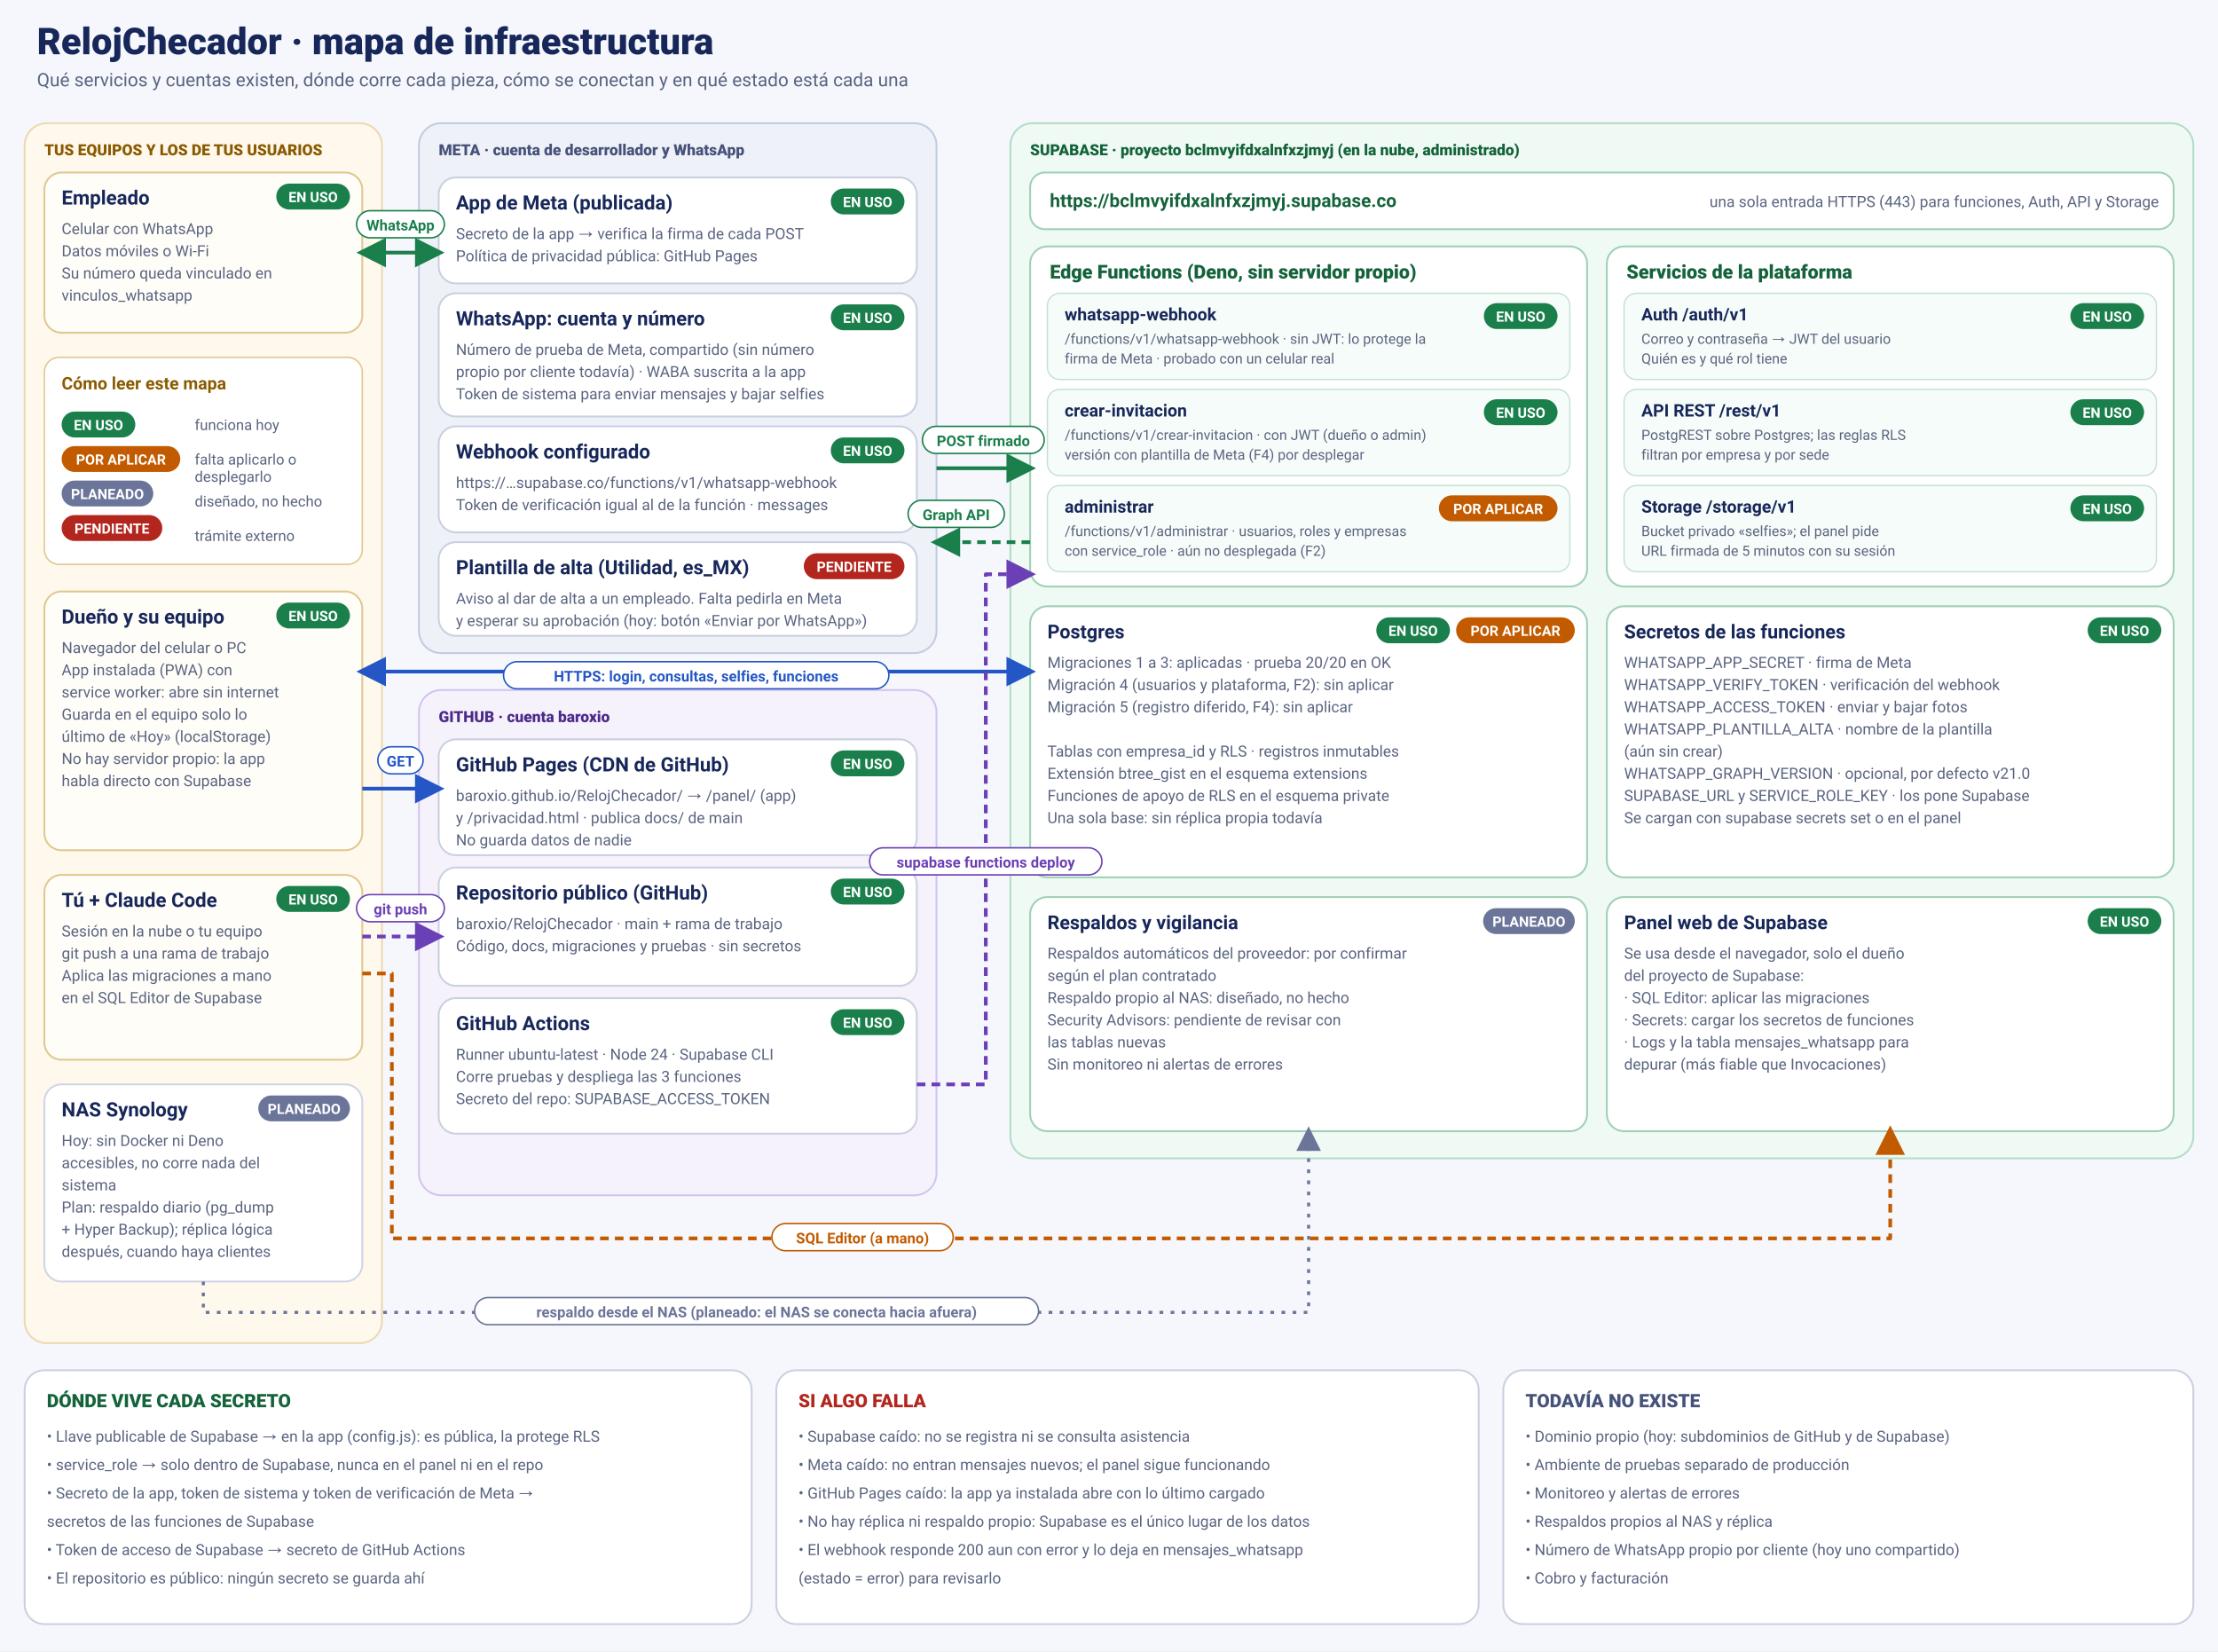
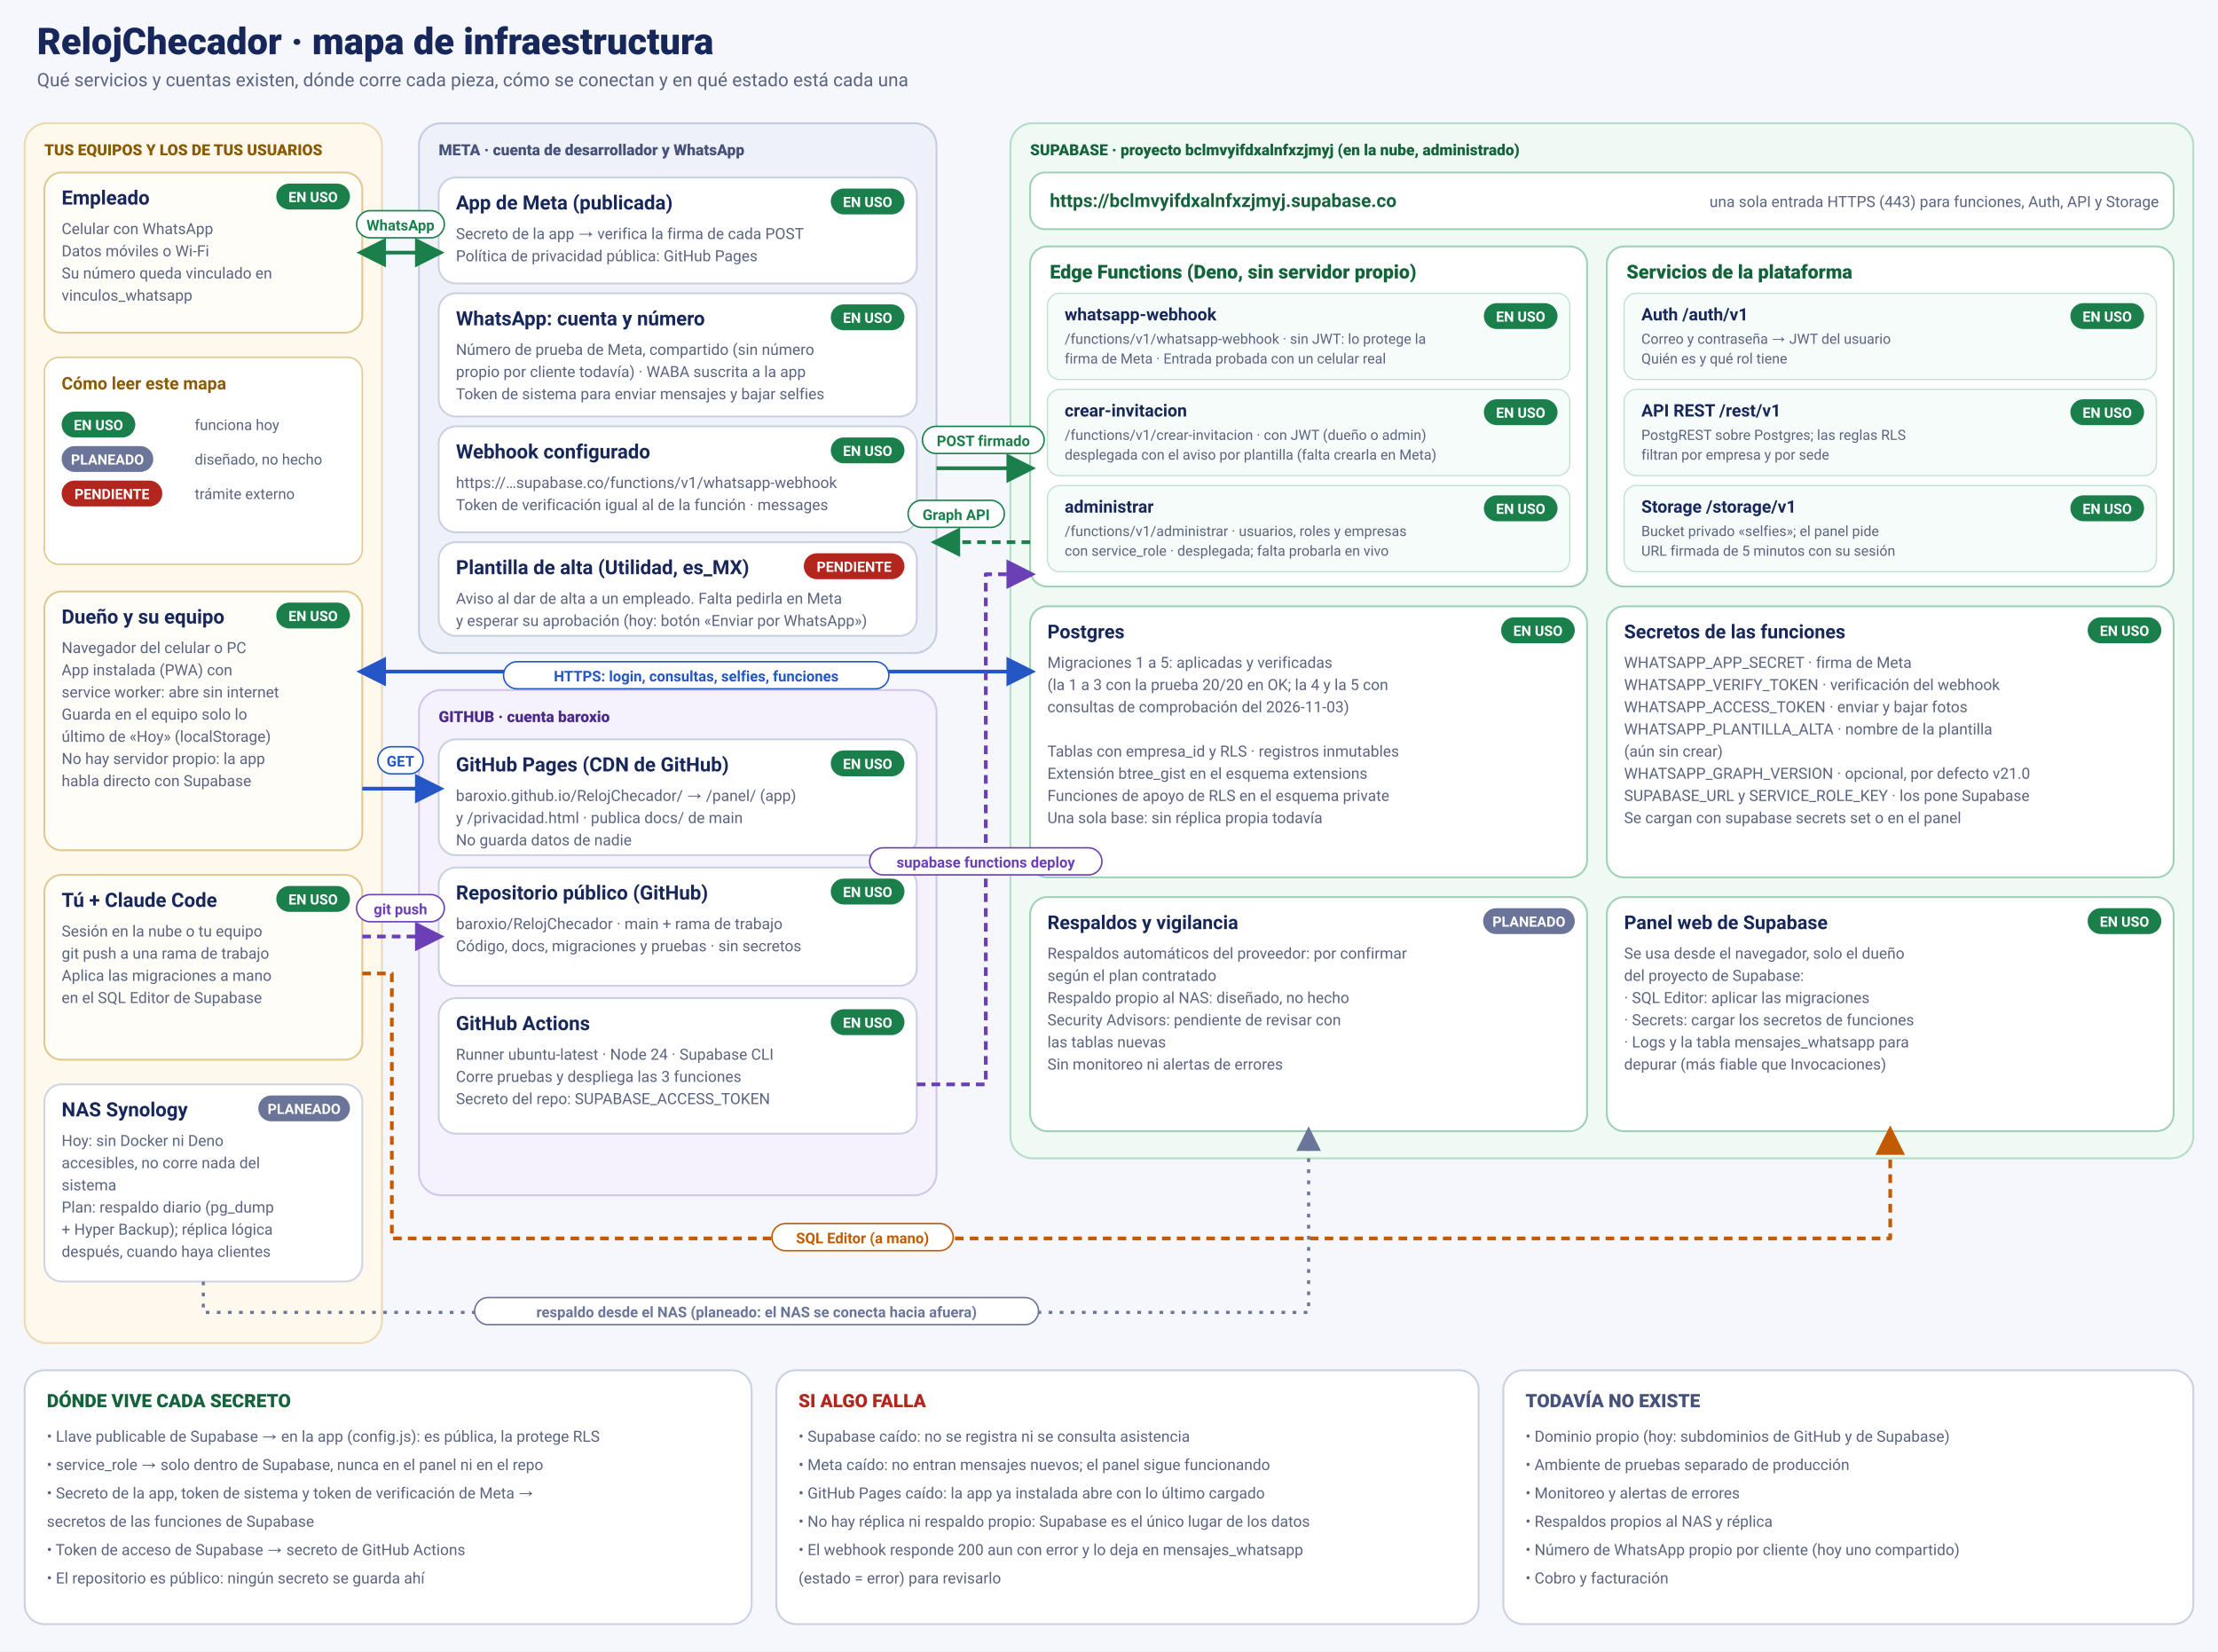
<svg xmlns="http://www.w3.org/2000/svg" viewBox="0 0 1800 1340" width="1800" height="1340" font-family="system-ui,-apple-system,Segoe UI,Roboto,Helvetica,Arial,sans-serif">
  <defs>
    <marker id="f-1a7f4b" viewBox="0 0 10 10" refX="8" refY="5" markerWidth="8" markerHeight="8" orient="auto">
      <path d="M0,0 L10,5 L0,10 z" fill="#1a7f4b" />
    </marker>
    <marker id="s-1a7f4b" viewBox="0 0 10 10" refX="2" refY="5" markerWidth="8" markerHeight="8" orient="auto">
      <path d="M10,0 L0,5 L10,10 z" fill="#1a7f4b" />
    </marker>
    <marker id="f-2457c5" viewBox="0 0 10 10" refX="8" refY="5" markerWidth="8" markerHeight="8" orient="auto">
      <path d="M0,0 L10,5 L0,10 z" fill="#2457c5" />
    </marker>
    <marker id="s-2457c5" viewBox="0 0 10 10" refX="2" refY="5" markerWidth="8" markerHeight="8" orient="auto">
      <path d="M10,0 L0,5 L10,10 z" fill="#2457c5" />
    </marker>
    <marker id="f-c25b00" viewBox="0 0 10 10" refX="8" refY="5" markerWidth="8" markerHeight="8" orient="auto">
      <path d="M0,0 L10,5 L0,10 z" fill="#c25b00" />
    </marker>
    <marker id="s-c25b00" viewBox="0 0 10 10" refX="2" refY="5" markerWidth="8" markerHeight="8" orient="auto">
      <path d="M10,0 L0,5 L10,10 z" fill="#c25b00" />
    </marker>
    <marker id="f-6b3fb5" viewBox="0 0 10 10" refX="8" refY="5" markerWidth="8" markerHeight="8" orient="auto">
      <path d="M0,0 L10,5 L0,10 z" fill="#6b3fb5" />
    </marker>
    <marker id="s-6b3fb5" viewBox="0 0 10 10" refX="2" refY="5" markerWidth="8" markerHeight="8" orient="auto">
      <path d="M10,0 L0,5 L10,10 z" fill="#6b3fb5" />
    </marker>
    <marker id="f-6b7599" viewBox="0 0 10 10" refX="8" refY="5" markerWidth="8" markerHeight="8" orient="auto">
      <path d="M0,0 L10,5 L0,10 z" fill="#6b7599" />
    </marker>
    <marker id="s-6b7599" viewBox="0 0 10 10" refX="2" refY="5" markerWidth="8" markerHeight="8" orient="auto">
      <path d="M10,0 L0,5 L10,10 z" fill="#6b7599" />
    </marker>
  </defs>
  <rect width="1800" height="1340" fill="#f5f7fc" />
  <text x="30" y="44" font-size="30" font-weight="800" fill="#17275a" text-anchor="start">RelojChecador · mapa de infraestructura</text>
  <text x="30" y="70" font-size="15" font-weight="400" fill="#5a6480" text-anchor="start">Qué servicios y cuentas existen, dónde corre cada pieza, cómo se conectan y en qué estado está cada una</text>
  <rect x="20" y="100" width="290" height="990" rx="18" fill="#fff8ec" stroke="#ecd9b0" stroke-width="1.5" />
  <text x="36" y="126" font-size="12.5" font-weight="800" fill="#8a5a00" text-anchor="start">TUS EQUIPOS Y LOS DE TUS USUARIOS</text>
  <rect x="340" y="100" width="420" height="430" rx="18" fill="#eef1f7" stroke="#c3cbe0" stroke-width="1.5" />
  <text x="356" y="126" font-size="12.5" font-weight="800" fill="#46527a" text-anchor="start">META  ·  cuenta de desarrollador y WhatsApp</text>
  <rect x="340" y="560" width="420" height="410" rx="18" fill="#f6f2fc" stroke="#d3c4ee" stroke-width="1.5" />
  <text x="356" y="586" font-size="12.5" font-weight="800" fill="#4c2a8a" text-anchor="start">GITHUB  ·  cuenta baroxio</text>
  <rect x="820" y="100" width="960" height="840" rx="18" fill="#effaf4" stroke="#b4dcc6" stroke-width="1.5" />
  <text x="836" y="126" font-size="12.5" font-weight="800" fill="#14633b" text-anchor="start">SUPABASE  ·  proyecto bclmvyifdxalnfxzjmyj (en la nube, administrado)</text>
  <rect x="36" y="140" width="258" height="130" rx="14" fill="#fffdf8" stroke="#e0c88f" stroke-width="1.5" />
  <text x="50" y="166" font-size="16" font-weight="700" fill="#17275a" text-anchor="start">Empleado</text>
  <rect x="224.2" y="149" width="59.8" height="21" rx="10.5" fill="#1a7f4b" />
  <text x="254.1" y="164" font-size="11.5" font-weight="700" fill="#fff" text-anchor="middle">EN USO</text>
  <text x="50" y="190" font-size="12.5" font-weight="400" fill="#5a6480" text-anchor="start">Celular con WhatsApp</text>
  <text x="50" y="208" font-size="12.5" font-weight="400" fill="#5a6480" text-anchor="start">Datos móviles o Wi-Fi</text>
  <text x="50" y="226" font-size="12.5" font-weight="400" fill="#5a6480" text-anchor="start">Su número queda vinculado en</text>
  <text x="50" y="244" font-size="12.5" font-weight="400" fill="#5a6480" text-anchor="start">vinculos_whatsapp</text>
  <rect x="36" y="290" width="258" height="168" rx="12" fill="#fff" stroke="#e0c88f" stroke-width="1.2" />
  <text x="50" y="316" font-size="14" font-weight="700" fill="#8a5a00" text-anchor="start">Cómo leer este mapa</text>
  <rect x="50" y="334" width="59.8" height="21" rx="10.5" fill="#1a7f4b" />
  <text x="79.9" y="349" font-size="11.5" font-weight="700" fill="#fff" text-anchor="middle">EN USO</text>
-   <rect x="50" y="362" width="96.3" height="21" rx="10.5" fill="#c25b00" />
-   <text x="98.15" y="377" font-size="11.5" font-weight="700" fill="#fff" text-anchor="middle">POR APLICAR</text>
-   <rect x="50" y="390" width="74.4" height="21" rx="10.5" fill="#6b7599" />
-   <text x="87.2" y="405" font-size="11.5" font-weight="700" fill="#fff" text-anchor="middle">PLANEADO</text>
-   <rect x="50" y="418" width="81.7" height="21" rx="10.5" fill="#b3261e" />
-   <text x="90.85" y="433" font-size="11.5" font-weight="700" fill="#fff" text-anchor="middle">PENDIENTE</text>
+   <rect x="50" y="362" width="74.4" height="21" rx="10.5" fill="#6b7599" />
+   <text x="87.2" y="377" font-size="11.5" font-weight="700" fill="#fff" text-anchor="middle">PLANEADO</text>
+   <rect x="50" y="390" width="81.7" height="21" rx="10.5" fill="#b3261e" />
+   <text x="90.85" y="405" font-size="11.5" font-weight="700" fill="#fff" text-anchor="middle">PENDIENTE</text>
  <text x="154" y="349" font-size="1" font-weight="400" fill="#17275a" text-anchor="start" />
  <text x="154" y="377" font-size="1" font-weight="400" fill="#17275a" text-anchor="start" />
  <text x="154" y="405" font-size="1" font-weight="400" fill="#17275a" text-anchor="start" />
  <text x="154" y="433" font-size="1" font-weight="400" fill="#17275a" text-anchor="start" />
  <text x="158" y="349" font-size="12" font-weight="400" fill="#5a6480" text-anchor="start">funciona hoy</text>
-   <text x="158" y="377" font-size="12" font-weight="400" fill="#5a6480" text-anchor="start">falta aplicarlo o</text>
-   <text x="158" y="391" font-size="12" font-weight="400" fill="#5a6480" text-anchor="start">desplegarlo</text>
-   <text x="158" y="411" font-size="12" font-weight="400" fill="#5a6480" text-anchor="start">diseñado, no hecho</text>
-   <text x="158" y="439" font-size="12" font-weight="400" fill="#5a6480" text-anchor="start">trámite externo</text>
+   <text x="158" y="377" font-size="12" font-weight="400" fill="#5a6480" text-anchor="start">diseñado, no hecho</text>
+   <text x="158" y="405" font-size="12" font-weight="400" fill="#5a6480" text-anchor="start">trámite externo</text>
  <rect x="36" y="480" width="258" height="210" rx="14" fill="#fffdf8" stroke="#e0c88f" stroke-width="1.5" />
  <text x="50" y="506" font-size="16" font-weight="700" fill="#17275a" text-anchor="start">Dueño y su equipo</text>
  <rect x="224.2" y="489" width="59.8" height="21" rx="10.5" fill="#1a7f4b" />
  <text x="254.1" y="504" font-size="11.5" font-weight="700" fill="#fff" text-anchor="middle">EN USO</text>
  <text x="50" y="530" font-size="12.5" font-weight="400" fill="#5a6480" text-anchor="start">Navegador del celular o PC</text>
  <text x="50" y="548" font-size="12.5" font-weight="400" fill="#5a6480" text-anchor="start">App instalada (PWA) con</text>
  <text x="50" y="566" font-size="12.5" font-weight="400" fill="#5a6480" text-anchor="start">service worker: abre sin internet</text>
  <text x="50" y="584" font-size="12.5" font-weight="400" fill="#5a6480" text-anchor="start">Guarda en el equipo solo lo</text>
  <text x="50" y="602" font-size="12.5" font-weight="400" fill="#5a6480" text-anchor="start">último de «Hoy» (localStorage)</text>
  <text x="50" y="620" font-size="12.5" font-weight="400" fill="#5a6480" text-anchor="start">No hay servidor propio: la app</text>
  <text x="50" y="638" font-size="12.5" font-weight="400" fill="#5a6480" text-anchor="start">habla directo con Supabase</text>
  <rect x="36" y="710" width="258" height="150" rx="14" fill="#fffdf8" stroke="#e0c88f" stroke-width="1.5" />
  <text x="50" y="736" font-size="16" font-weight="700" fill="#17275a" text-anchor="start">Tú + Claude Code</text>
  <rect x="224.2" y="719" width="59.8" height="21" rx="10.5" fill="#1a7f4b" />
  <text x="254.1" y="734" font-size="11.5" font-weight="700" fill="#fff" text-anchor="middle">EN USO</text>
  <text x="50" y="760" font-size="12.5" font-weight="400" fill="#5a6480" text-anchor="start">Sesión en la nube o tu equipo</text>
  <text x="50" y="778" font-size="12.5" font-weight="400" fill="#5a6480" text-anchor="start">git push a una rama de trabajo</text>
  <text x="50" y="796" font-size="12.5" font-weight="400" fill="#5a6480" text-anchor="start">Aplica las migraciones a mano</text>
  <text x="50" y="814" font-size="12.5" font-weight="400" fill="#5a6480" text-anchor="start">en el SQL Editor de Supabase</text>
  <rect x="36" y="880" width="258" height="160" rx="14" fill="#fff" stroke="#cfd5e6" stroke-width="1.5" />
  <text x="50" y="906" font-size="16" font-weight="700" fill="#17275a" text-anchor="start">NAS Synology</text>
  <rect x="209.6" y="889" width="74.4" height="21" rx="10.5" fill="#6b7599" />
  <text x="246.8" y="904" font-size="11.5" font-weight="700" fill="#fff" text-anchor="middle">PLANEADO</text>
  <text x="50" y="930" font-size="12.5" font-weight="400" fill="#5a6480" text-anchor="start">Hoy: sin Docker ni Deno</text>
  <text x="50" y="948" font-size="12.5" font-weight="400" fill="#5a6480" text-anchor="start">accesibles, no corre nada del</text>
  <text x="50" y="966" font-size="12.5" font-weight="400" fill="#5a6480" text-anchor="start">sistema</text>
  <text x="50" y="984" font-size="12.5" font-weight="400" fill="#5a6480" text-anchor="start">Plan: respaldo diario (pg_dump</text>
  <text x="50" y="1002" font-size="12.5" font-weight="400" fill="#5a6480" text-anchor="start">+ Hyper Backup); réplica lógica</text>
  <text x="50" y="1020" font-size="12.5" font-weight="400" fill="#5a6480" text-anchor="start">después, cuando haya clientes</text>
  <rect x="356" y="144" width="388" height="86" rx="14" fill="#fff" stroke="#c9d0e0" stroke-width="1.5" />
  <text x="370" y="170" font-size="16" font-weight="700" fill="#17275a" text-anchor="start">App de Meta (publicada)</text>
  <rect x="674.2" y="153" width="59.8" height="21" rx="10.5" fill="#1a7f4b" />
  <text x="704.1" y="168" font-size="11.5" font-weight="700" fill="#fff" text-anchor="middle">EN USO</text>
  <text x="370" y="194" font-size="12.5" font-weight="400" fill="#5a6480" text-anchor="start">Secreto de la app → verifica la firma de cada POST</text>
  <text x="370" y="212" font-size="12.5" font-weight="400" fill="#5a6480" text-anchor="start">Política de privacidad pública: GitHub Pages</text>
  <rect x="356" y="238" width="388" height="100" rx="14" fill="#fff" stroke="#c9d0e0" stroke-width="1.5" />
  <text x="370" y="264" font-size="16" font-weight="700" fill="#17275a" text-anchor="start">WhatsApp: cuenta y número</text>
  <rect x="674.2" y="247" width="59.8" height="21" rx="10.5" fill="#1a7f4b" />
  <text x="704.1" y="262" font-size="11.5" font-weight="700" fill="#fff" text-anchor="middle">EN USO</text>
  <text x="370" y="288" font-size="12.5" font-weight="400" fill="#5a6480" text-anchor="start">Número de prueba de Meta, compartido (sin número</text>
  <text x="370" y="306" font-size="12.5" font-weight="400" fill="#5a6480" text-anchor="start">propio por cliente todavía) · WABA suscrita a la app</text>
  <text x="370" y="324" font-size="12.5" font-weight="400" fill="#5a6480" text-anchor="start">Token de sistema para enviar mensajes y bajar selfies</text>
  <rect x="356" y="346" width="388" height="86" rx="14" fill="#fff" stroke="#c9d0e0" stroke-width="1.5" />
  <text x="370" y="372" font-size="16" font-weight="700" fill="#17275a" text-anchor="start">Webhook configurado</text>
  <rect x="674.2" y="355" width="59.8" height="21" rx="10.5" fill="#1a7f4b" />
  <text x="704.1" y="370" font-size="11.5" font-weight="700" fill="#fff" text-anchor="middle">EN USO</text>
  <text x="370" y="396" font-size="12.5" font-weight="400" fill="#5a6480" text-anchor="start">https://…supabase.co/functions/v1/whatsapp-webhook</text>
  <text x="370" y="414" font-size="12.5" font-weight="400" fill="#5a6480" text-anchor="start">Token de verificación igual al de la función · messages</text>
  <rect x="356" y="440" width="388" height="76" rx="14" fill="#fff" stroke="#c9d0e0" stroke-width="1.5" />
  <text x="370" y="466" font-size="16" font-weight="700" fill="#17275a" text-anchor="start">Plantilla de alta (Utilidad, es_MX)</text>
  <rect x="652.3" y="449" width="81.7" height="21" rx="10.5" fill="#b3261e" />
  <text x="693.15" y="464" font-size="11.5" font-weight="700" fill="#fff" text-anchor="middle">PENDIENTE</text>
  <text x="370" y="490" font-size="12.5" font-weight="400" fill="#5a6480" text-anchor="start">Aviso al dar de alta a un empleado. Falta pedirla en Meta</text>
  <text x="370" y="508" font-size="12.5" font-weight="400" fill="#5a6480" text-anchor="start">y esperar su aprobación (hoy: botón «Enviar por WhatsApp»)</text>
  <rect x="356" y="600" width="388" height="94" rx="14" fill="#fff" stroke="#c9d0e0" stroke-width="1.5" />
  <text x="370" y="626" font-size="16" font-weight="700" fill="#17275a" text-anchor="start">GitHub Pages (CDN de GitHub)</text>
  <rect x="674.2" y="609" width="59.8" height="21" rx="10.5" fill="#1a7f4b" />
  <text x="704.1" y="624" font-size="11.5" font-weight="700" fill="#fff" text-anchor="middle">EN USO</text>
  <text x="370" y="650" font-size="12.5" font-weight="400" fill="#5a6480" text-anchor="start">baroxio.github.io/RelojChecador/ → /panel/ (app)</text>
  <text x="370" y="668" font-size="12.5" font-weight="400" fill="#5a6480" text-anchor="start">y /privacidad.html · publica docs/ de main</text>
  <text x="370" y="686" font-size="12.5" font-weight="400" fill="#5a6480" text-anchor="start">No guarda datos de nadie</text>
  <rect x="356" y="704" width="388" height="96" rx="14" fill="#fff" stroke="#c9d0e0" stroke-width="1.5" />
  <text x="370" y="730" font-size="16" font-weight="700" fill="#17275a" text-anchor="start">Repositorio público (GitHub)</text>
  <rect x="674.2" y="713" width="59.8" height="21" rx="10.5" fill="#1a7f4b" />
  <text x="704.1" y="728" font-size="11.5" font-weight="700" fill="#fff" text-anchor="middle">EN USO</text>
  <text x="370" y="754" font-size="12.5" font-weight="400" fill="#5a6480" text-anchor="start">baroxio/RelojChecador · main + rama de trabajo</text>
  <text x="370" y="772" font-size="12.5" font-weight="400" fill="#5a6480" text-anchor="start">Código, docs, migraciones y pruebas · sin secretos</text>
  <rect x="356" y="810" width="388" height="110" rx="14" fill="#fff" stroke="#c9d0e0" stroke-width="1.5" />
  <text x="370" y="836" font-size="16" font-weight="700" fill="#17275a" text-anchor="start">GitHub Actions</text>
  <rect x="674.2" y="819" width="59.8" height="21" rx="10.5" fill="#1a7f4b" />
  <text x="704.1" y="834" font-size="11.5" font-weight="700" fill="#fff" text-anchor="middle">EN USO</text>
  <text x="370" y="860" font-size="12.5" font-weight="400" fill="#5a6480" text-anchor="start">Runner ubuntu-latest · Node 24 · Supabase CLI</text>
  <text x="370" y="878" font-size="12.5" font-weight="400" fill="#5a6480" text-anchor="start">Corre pruebas y despliega las 3 funciones</text>
  <text x="370" y="896" font-size="12.5" font-weight="400" fill="#5a6480" text-anchor="start">Secreto del repo: SUPABASE_ACCESS_TOKEN</text>
  <rect x="836" y="140" width="928" height="46" rx="12" fill="#fff" stroke="#9fd0b6" stroke-width="1.5" />
  <text x="852" y="168" font-size="15" font-weight="700" fill="#14633b" text-anchor="start">https://bclmvyifdxalnfxzjmyj.supabase.co</text>
  <text x="1752" y="168" font-size="12.5" font-weight="400" fill="#5a6480" text-anchor="end">una sola entrada HTTPS (443) para funciones, Auth, API y Storage</text>
  <rect x="836" y="200" width="452" height="276" rx="14" fill="#fff" stroke="#9fd0b6" stroke-width="1.5" />
  <text x="852" y="226" font-size="15.5" font-weight="800" fill="#14633b" text-anchor="start">Edge Functions (Deno, sin servidor propio)</text>
  <rect x="850" y="238" width="424" height="70" rx="10" fill="#f6fcf9" stroke="#bfe1cf" stroke-width="1" />
  <text x="864" y="260" font-size="14" font-weight="700" fill="#17275a" text-anchor="start">whatsapp-webhook</text>
  <text x="864" y="279" font-size="11.5" font-weight="400" fill="#5a6480" text-anchor="start">/functions/v1/whatsapp-webhook · sin JWT: lo protege la</text>
-   <text x="864" y="295" font-size="11.5" font-weight="400" fill="#5a6480" text-anchor="start">firma de Meta · probado con un celular real</text>
+   <text x="864" y="295" font-size="11.5" font-weight="400" fill="#5a6480" text-anchor="start">firma de Meta · Entrada probada con un celular real</text>
  <rect x="1204.2" y="246" width="59.8" height="21" rx="10.5" fill="#1a7f4b" />
  <text x="1234.1" y="261" font-size="11.5" font-weight="700" fill="#fff" text-anchor="middle">EN USO</text>
  <rect x="850" y="316" width="424" height="70" rx="10" fill="#f6fcf9" stroke="#bfe1cf" stroke-width="1" />
  <text x="864" y="338" font-size="14" font-weight="700" fill="#17275a" text-anchor="start">crear-invitacion</text>
  <text x="864" y="357" font-size="11.5" font-weight="400" fill="#5a6480" text-anchor="start">/functions/v1/crear-invitacion · con JWT (dueño o admin)</text>
-   <text x="864" y="373" font-size="11.5" font-weight="400" fill="#5a6480" text-anchor="start">versión con plantilla de Meta (F4) por desplegar</text>
+   <text x="864" y="373" font-size="11.5" font-weight="400" fill="#5a6480" text-anchor="start">desplegada con el aviso por plantilla (falta crearla en Meta)</text>
  <rect x="1204.2" y="324" width="59.8" height="21" rx="10.5" fill="#1a7f4b" />
  <text x="1234.1" y="339" font-size="11.5" font-weight="700" fill="#fff" text-anchor="middle">EN USO</text>
  <rect x="850" y="394" width="424" height="70" rx="10" fill="#f6fcf9" stroke="#bfe1cf" stroke-width="1" />
  <text x="864" y="416" font-size="14" font-weight="700" fill="#17275a" text-anchor="start">administrar</text>
  <text x="864" y="435" font-size="11.5" font-weight="400" fill="#5a6480" text-anchor="start">/functions/v1/administrar · usuarios, roles y empresas</text>
-   <text x="864" y="451" font-size="11.5" font-weight="400" fill="#5a6480" text-anchor="start">con service_role · aún no desplegada (F2)</text>
-   <rect x="1167.7" y="402" width="96.3" height="21" rx="10.5" fill="#c25b00" />
-   <text x="1215.85" y="417" font-size="11.5" font-weight="700" fill="#fff" text-anchor="middle">POR APLICAR</text>
+   <text x="864" y="451" font-size="11.5" font-weight="400" fill="#5a6480" text-anchor="start">con service_role · desplegada; falta probarla en vivo</text>
+   <rect x="1204.2" y="402" width="59.8" height="21" rx="10.5" fill="#1a7f4b" />
+   <text x="1234.1" y="417" font-size="11.5" font-weight="700" fill="#fff" text-anchor="middle">EN USO</text>
  <rect x="1304" y="200" width="460" height="276" rx="14" fill="#fff" stroke="#9fd0b6" stroke-width="1.5" />
  <text x="1320" y="226" font-size="15.5" font-weight="800" fill="#14633b" text-anchor="start">Servicios de la plataforma</text>
  <rect x="1318" y="238" width="432" height="70" rx="10" fill="#f6fcf9" stroke="#bfe1cf" stroke-width="1" />
  <text x="1332" y="260" font-size="14" font-weight="700" fill="#17275a" text-anchor="start">Auth  /auth/v1</text>
  <text x="1332" y="279" font-size="11.5" font-weight="400" fill="#5a6480" text-anchor="start">Correo y contraseña → JWT del usuario</text>
  <text x="1332" y="295" font-size="11.5" font-weight="400" fill="#5a6480" text-anchor="start">Quién es y qué rol tiene</text>
  <rect x="1680.2" y="246" width="59.8" height="21" rx="10.5" fill="#1a7f4b" />
  <text x="1710.1" y="261" font-size="11.5" font-weight="700" fill="#fff" text-anchor="middle">EN USO</text>
  <rect x="1318" y="316" width="432" height="70" rx="10" fill="#f6fcf9" stroke="#bfe1cf" stroke-width="1" />
  <text x="1332" y="338" font-size="14" font-weight="700" fill="#17275a" text-anchor="start">API REST  /rest/v1</text>
  <text x="1332" y="357" font-size="11.5" font-weight="400" fill="#5a6480" text-anchor="start">PostgREST sobre Postgres; las reglas RLS</text>
  <text x="1332" y="373" font-size="11.5" font-weight="400" fill="#5a6480" text-anchor="start">filtran por empresa y por sede</text>
  <rect x="1680.2" y="324" width="59.8" height="21" rx="10.5" fill="#1a7f4b" />
  <text x="1710.1" y="339" font-size="11.5" font-weight="700" fill="#fff" text-anchor="middle">EN USO</text>
  <rect x="1318" y="394" width="432" height="70" rx="10" fill="#f6fcf9" stroke="#bfe1cf" stroke-width="1" />
  <text x="1332" y="416" font-size="14" font-weight="700" fill="#17275a" text-anchor="start">Storage  /storage/v1</text>
  <text x="1332" y="435" font-size="11.5" font-weight="400" fill="#5a6480" text-anchor="start">Bucket privado «selfies»; el panel pide</text>
  <text x="1332" y="451" font-size="11.5" font-weight="400" fill="#5a6480" text-anchor="start">URL firmada de 5 minutos con su sesión</text>
  <rect x="1680.2" y="402" width="59.8" height="21" rx="10.5" fill="#1a7f4b" />
  <text x="1710.1" y="417" font-size="11.5" font-weight="700" fill="#fff" text-anchor="middle">EN USO</text>
  <rect x="836" y="492" width="452" height="220" rx="14" fill="#fff" stroke="#9fd0b6" stroke-width="1.5" />
  <text x="850" y="518" font-size="15.5" font-weight="700" fill="#17275a" text-anchor="start">Postgres</text>
-   <rect x="1181.7" y="501" width="96.3" height="21" rx="10.5" fill="#c25b00" />
-   <text x="1229.85" y="516" font-size="11.5" font-weight="700" fill="#fff" text-anchor="middle">POR APLICAR</text>
-   <rect x="1116.9" y="501" width="59.8" height="21" rx="10.5" fill="#1a7f4b" />
-   <text x="1146.8" y="516" font-size="11.5" font-weight="700" fill="#fff" text-anchor="middle">EN USO</text>
-   <text x="850" y="542" font-size="12.5" font-weight="400" fill="#5a6480" text-anchor="start">Migraciones 1 a 3: aplicadas · prueba 20/20 en OK</text>
-   <text x="850" y="560" font-size="12.5" font-weight="400" fill="#5a6480" text-anchor="start">Migración 4 (usuarios y plataforma, F2): sin aplicar</text>
-   <text x="850" y="578" font-size="12.5" font-weight="400" fill="#5a6480" text-anchor="start">Migración 5 (registro diferido, F4): sin aplicar</text>
+   <rect x="1218.2" y="501" width="59.8" height="21" rx="10.5" fill="#1a7f4b" />
+   <text x="1248.1" y="516" font-size="11.5" font-weight="700" fill="#fff" text-anchor="middle">EN USO</text>
+   <text x="850" y="542" font-size="12.5" font-weight="400" fill="#5a6480" text-anchor="start">Migraciones 1 a 5: aplicadas y verificadas</text>
+   <text x="850" y="560" font-size="12.5" font-weight="400" fill="#5a6480" text-anchor="start">(la 1 a 3 con la prueba 20/20 en OK; la 4 y la 5 con</text>
+   <text x="850" y="578" font-size="12.5" font-weight="400" fill="#5a6480" text-anchor="start">consultas de comprobación del 2026-11-03)</text>
  <text x="850" y="596" font-size="12.5" font-weight="400" fill="#5a6480" text-anchor="start" />
  <text x="850" y="614" font-size="12.5" font-weight="400" fill="#5a6480" text-anchor="start">Tablas con empresa_id y RLS · registros inmutables</text>
  <text x="850" y="632" font-size="12.5" font-weight="400" fill="#5a6480" text-anchor="start">Extensión btree_gist en el esquema extensions</text>
  <text x="850" y="650" font-size="12.5" font-weight="400" fill="#5a6480" text-anchor="start">Funciones de apoyo de RLS en el esquema private</text>
  <text x="850" y="668" font-size="12.5" font-weight="400" fill="#5a6480" text-anchor="start">Una sola base: sin réplica propia todavía</text>
  <rect x="1304" y="492" width="460" height="220" rx="14" fill="#fff" stroke="#9fd0b6" stroke-width="1.5" />
  <text x="1318" y="518" font-size="15.5" font-weight="700" fill="#17275a" text-anchor="start">Secretos de las funciones</text>
  <rect x="1694.2" y="501" width="59.8" height="21" rx="10.5" fill="#1a7f4b" />
  <text x="1724.1" y="516" font-size="11.5" font-weight="700" fill="#fff" text-anchor="middle">EN USO</text>
  <text x="1318" y="542" font-size="12.5" font-weight="400" fill="#5a6480" text-anchor="start">WHATSAPP_APP_SECRET · firma de Meta</text>
  <text x="1318" y="560" font-size="12.5" font-weight="400" fill="#5a6480" text-anchor="start">WHATSAPP_VERIFY_TOKEN · verificación del webhook</text>
  <text x="1318" y="578" font-size="12.5" font-weight="400" fill="#5a6480" text-anchor="start">WHATSAPP_ACCESS_TOKEN · enviar y bajar fotos</text>
  <text x="1318" y="596" font-size="12.5" font-weight="400" fill="#5a6480" text-anchor="start">WHATSAPP_PLANTILLA_ALTA · nombre de la plantilla</text>
  <text x="1318" y="614" font-size="12.5" font-weight="400" fill="#5a6480" text-anchor="start">   (aún sin crear)</text>
  <text x="1318" y="632" font-size="12.5" font-weight="400" fill="#5a6480" text-anchor="start">WHATSAPP_GRAPH_VERSION · opcional, por defecto v21.0</text>
  <text x="1318" y="650" font-size="12.5" font-weight="400" fill="#5a6480" text-anchor="start">SUPABASE_URL y SERVICE_ROLE_KEY · los pone Supabase</text>
  <text x="1318" y="668" font-size="12.5" font-weight="400" fill="#5a6480" text-anchor="start">Se cargan con supabase secrets set o en el panel</text>
  <rect x="836" y="728" width="452" height="190" rx="14" fill="#fff" stroke="#9fd0b6" stroke-width="1.5" />
  <text x="850" y="754" font-size="15.5" font-weight="700" fill="#17275a" text-anchor="start">Respaldos y vigilancia</text>
  <rect x="1203.6" y="737" width="74.4" height="21" rx="10.5" fill="#6b7599" />
  <text x="1240.8" y="752" font-size="11.5" font-weight="700" fill="#fff" text-anchor="middle">PLANEADO</text>
  <text x="850" y="778" font-size="12.5" font-weight="400" fill="#5a6480" text-anchor="start">Respaldos automáticos del proveedor: por confirmar</text>
  <text x="850" y="796" font-size="12.5" font-weight="400" fill="#5a6480" text-anchor="start">   según el plan contratado</text>
  <text x="850" y="814" font-size="12.5" font-weight="400" fill="#5a6480" text-anchor="start">Respaldo propio al NAS: diseñado, no hecho</text>
  <text x="850" y="832" font-size="12.5" font-weight="400" fill="#5a6480" text-anchor="start">Security Advisors: pendiente de revisar con</text>
  <text x="850" y="850" font-size="12.5" font-weight="400" fill="#5a6480" text-anchor="start">   las tablas nuevas</text>
  <text x="850" y="868" font-size="12.5" font-weight="400" fill="#5a6480" text-anchor="start">Sin monitoreo ni alertas de errores</text>
  <rect x="1304" y="728" width="460" height="190" rx="14" fill="#fff" stroke="#9fd0b6" stroke-width="1.5" />
  <text x="1318" y="754" font-size="15.5" font-weight="700" fill="#17275a" text-anchor="start">Panel web de Supabase</text>
  <rect x="1694.2" y="737" width="59.8" height="21" rx="10.5" fill="#1a7f4b" />
  <text x="1724.1" y="752" font-size="11.5" font-weight="700" fill="#fff" text-anchor="middle">EN USO</text>
  <text x="1318" y="778" font-size="12.5" font-weight="400" fill="#5a6480" text-anchor="start">Se usa desde el navegador, solo el dueño</text>
  <text x="1318" y="796" font-size="12.5" font-weight="400" fill="#5a6480" text-anchor="start">del proyecto de Supabase:</text>
  <text x="1318" y="814" font-size="12.5" font-weight="400" fill="#5a6480" text-anchor="start">· SQL Editor: aplicar las migraciones</text>
  <text x="1318" y="832" font-size="12.5" font-weight="400" fill="#5a6480" text-anchor="start">· Secrets: cargar los secretos de funciones</text>
  <text x="1318" y="850" font-size="12.5" font-weight="400" fill="#5a6480" text-anchor="start">· Logs y la tabla mensajes_whatsapp para</text>
  <text x="1318" y="868" font-size="12.5" font-weight="400" fill="#5a6480" text-anchor="start">   depurar (más fiable que Invocaciones)</text>
  <path d="M294,205 L356,205" fill="none" stroke="#1a7f4b" stroke-width="3" stroke-linejoin="round" marker-end="url(#f-1a7f4b)" marker-start="url(#s-1a7f4b)" />
  <rect x="289.4" y="171" width="71.2" height="22" rx="11" fill="#fff" stroke="#1a7f4b" stroke-width="1.2" />
  <text x="325" y="187" font-size="12" font-weight="600" fill="#1a7f4b" text-anchor="middle">WhatsApp</text>
  <path d="M760,380 L836,380" fill="none" stroke="#1a7f4b" stroke-width="3" stroke-linejoin="round" marker-end="url(#f-1a7f4b)" />
  <rect x="748.6" y="346" width="98.8" height="22" rx="11" fill="#fff" stroke="#1a7f4b" stroke-width="1.2" />
  <text x="798" y="362" font-size="12" font-weight="600" fill="#1a7f4b" text-anchor="middle">POST firmado</text>
  <path d="M836,440 L760,440" fill="none" stroke="#1a7f4b" stroke-width="3" stroke-dasharray="7 5" stroke-linejoin="round" marker-end="url(#f-1a7f4b)" />
  <rect x="736.95" y="406" width="78.1" height="22" rx="11" fill="#fff" stroke="#1a7f4b" stroke-width="1.2" />
  <text x="776" y="422" font-size="12" font-weight="600" fill="#1a7f4b" text-anchor="middle">Graph API</text>
  <path d="M294,545 L836,545" fill="none" stroke="#2457c5" stroke-width="3" stroke-linejoin="round" marker-end="url(#f-2457c5)" marker-start="url(#s-2457c5)" />
  <rect x="408.65" y="537" width="312.7" height="22" rx="11" fill="#fff" stroke="#2457c5" stroke-width="1.2" />
  <text x="565" y="553" font-size="12" font-weight="600" fill="#2457c5" text-anchor="middle">HTTPS: login, consultas, selfies, funciones</text>
  <path d="M294,640 L356,640" fill="none" stroke="#2457c5" stroke-width="3" stroke-linejoin="round" marker-end="url(#f-2457c5)" />
  <rect x="306.65" y="606" width="36.7" height="22" rx="11" fill="#fff" stroke="#2457c5" stroke-width="1.2" />
  <text x="325" y="622" font-size="12" font-weight="600" fill="#2457c5" text-anchor="middle">GET</text>
  <path d="M294,760 L356,760" fill="none" stroke="#6b3fb5" stroke-width="3" stroke-dasharray="7 5" stroke-linejoin="round" marker-end="url(#f-6b3fb5)" />
  <rect x="289.4" y="726" width="71.2" height="22" rx="11" fill="#fff" stroke="#6b3fb5" stroke-width="1.2" />
  <text x="325" y="742" font-size="12" font-weight="600" fill="#6b3fb5" text-anchor="middle">git push</text>
  <path d="M744,880 L800,880 L800,466 L836,466" fill="none" stroke="#6b3fb5" stroke-width="3" stroke-dasharray="7 5" stroke-linejoin="round" marker-end="url(#f-6b3fb5)" />
  <rect x="705.75" y="688" width="188.5" height="22" rx="11" fill="#fff" stroke="#6b3fb5" stroke-width="1.2" />
  <text x="800" y="704" font-size="12" font-weight="600" fill="#6b3fb5" text-anchor="middle">supabase functions deploy</text>
  <path d="M294,790 L318,790 L318,1005 L1534,1005 L1534,918" fill="none" stroke="#c25b00" stroke-width="3" stroke-dasharray="7 5" stroke-linejoin="round" marker-end="url(#f-c25b00)" />
  <rect x="626.45" y="993" width="147.1" height="22" rx="11" fill="#fff" stroke="#c25b00" stroke-width="1.2" />
  <text x="700" y="1009" font-size="12" font-weight="600" fill="#c25b00" text-anchor="middle">SQL Editor (a mano)</text>
  <path d="M165,1040 L165,1065 L1062,1065 L1062,918" fill="none" stroke="#6b7599" stroke-width="2.5" stroke-dasharray="3 6" stroke-linejoin="round" marker-end="url(#f-6b7599)" />
  <rect x="385.2" y="1053" width="457.6" height="22" rx="11" fill="#fff" stroke="#6b7599" stroke-width="1.2" />
  <text x="614" y="1069" font-size="12" font-weight="600" fill="#6b7599" text-anchor="middle">respaldo desde el NAS (planeado: el NAS se conecta hacia afuera)</text>
  <rect x="20" y="1112" width="590" height="206" rx="16" fill="#fff" stroke="#c9d0e0" stroke-width="1.5" />
  <text x="38" y="1142" font-size="15" font-weight="800" fill="#14633b" text-anchor="start">DÓNDE VIVE CADA SECRETO</text>
  <text x="38" y="1170" font-size="12.5" font-weight="400" fill="#5a6480" text-anchor="start">• Llave publicable de Supabase → en la app (config.js): es pública, la protege RLS</text>
  <text x="38" y="1193" font-size="12.5" font-weight="400" fill="#5a6480" text-anchor="start">• service_role → solo dentro de Supabase, nunca en el panel ni en el repo</text>
  <text x="38" y="1216" font-size="12.5" font-weight="400" fill="#5a6480" text-anchor="start">• Secreto de la app, token de sistema y token de verificación de Meta →</text>
  <text x="38" y="1239" font-size="12.5" font-weight="400" fill="#5a6480" text-anchor="start">   secretos de las funciones de Supabase</text>
  <text x="38" y="1262" font-size="12.5" font-weight="400" fill="#5a6480" text-anchor="start">• Token de acceso de Supabase → secreto de GitHub Actions</text>
  <text x="38" y="1285" font-size="12.5" font-weight="400" fill="#5a6480" text-anchor="start">• El repositorio es público: ningún secreto se guarda ahí</text>
  <rect x="630" y="1112" width="570" height="206" rx="16" fill="#fff" stroke="#c9d0e0" stroke-width="1.5" />
  <text x="648" y="1142" font-size="15" font-weight="800" fill="#b3261e" text-anchor="start">SI ALGO FALLA</text>
  <text x="648" y="1170" font-size="12.5" font-weight="400" fill="#5a6480" text-anchor="start">• Supabase caído: no se registra ni se consulta asistencia</text>
  <text x="648" y="1193" font-size="12.5" font-weight="400" fill="#5a6480" text-anchor="start">• Meta caído: no entran mensajes nuevos; el panel sigue funcionando</text>
  <text x="648" y="1216" font-size="12.5" font-weight="400" fill="#5a6480" text-anchor="start">• GitHub Pages caído: la app ya instalada abre con lo último cargado</text>
  <text x="648" y="1239" font-size="12.5" font-weight="400" fill="#5a6480" text-anchor="start">• No hay réplica ni respaldo propio: Supabase es el único lugar de los datos</text>
  <text x="648" y="1262" font-size="12.5" font-weight="400" fill="#5a6480" text-anchor="start">• El webhook responde 200 aun con error y lo deja en mensajes_whatsapp</text>
  <text x="648" y="1285" font-size="12.5" font-weight="400" fill="#5a6480" text-anchor="start">   (estado = error) para revisarlo</text>
  <rect x="1220" y="1112" width="560" height="206" rx="16" fill="#fff" stroke="#c9d0e0" stroke-width="1.5" />
  <text x="1238" y="1142" font-size="15" font-weight="800" fill="#46527a" text-anchor="start">TODAVÍA NO EXISTE</text>
  <text x="1238" y="1170" font-size="12.5" font-weight="400" fill="#5a6480" text-anchor="start">• Dominio propio (hoy: subdominios de GitHub y de Supabase)</text>
  <text x="1238" y="1193" font-size="12.5" font-weight="400" fill="#5a6480" text-anchor="start">• Ambiente de pruebas separado de producción</text>
  <text x="1238" y="1216" font-size="12.5" font-weight="400" fill="#5a6480" text-anchor="start">• Monitoreo y alertas de errores</text>
  <text x="1238" y="1239" font-size="12.5" font-weight="400" fill="#5a6480" text-anchor="start">• Respaldos propios al NAS y réplica</text>
  <text x="1238" y="1262" font-size="12.5" font-weight="400" fill="#5a6480" text-anchor="start">• Número de WhatsApp propio por cliente (hoy uno compartido)</text>
  <text x="1238" y="1285" font-size="12.5" font-weight="400" fill="#5a6480" text-anchor="start">• Cobro y facturación</text>
</svg>
